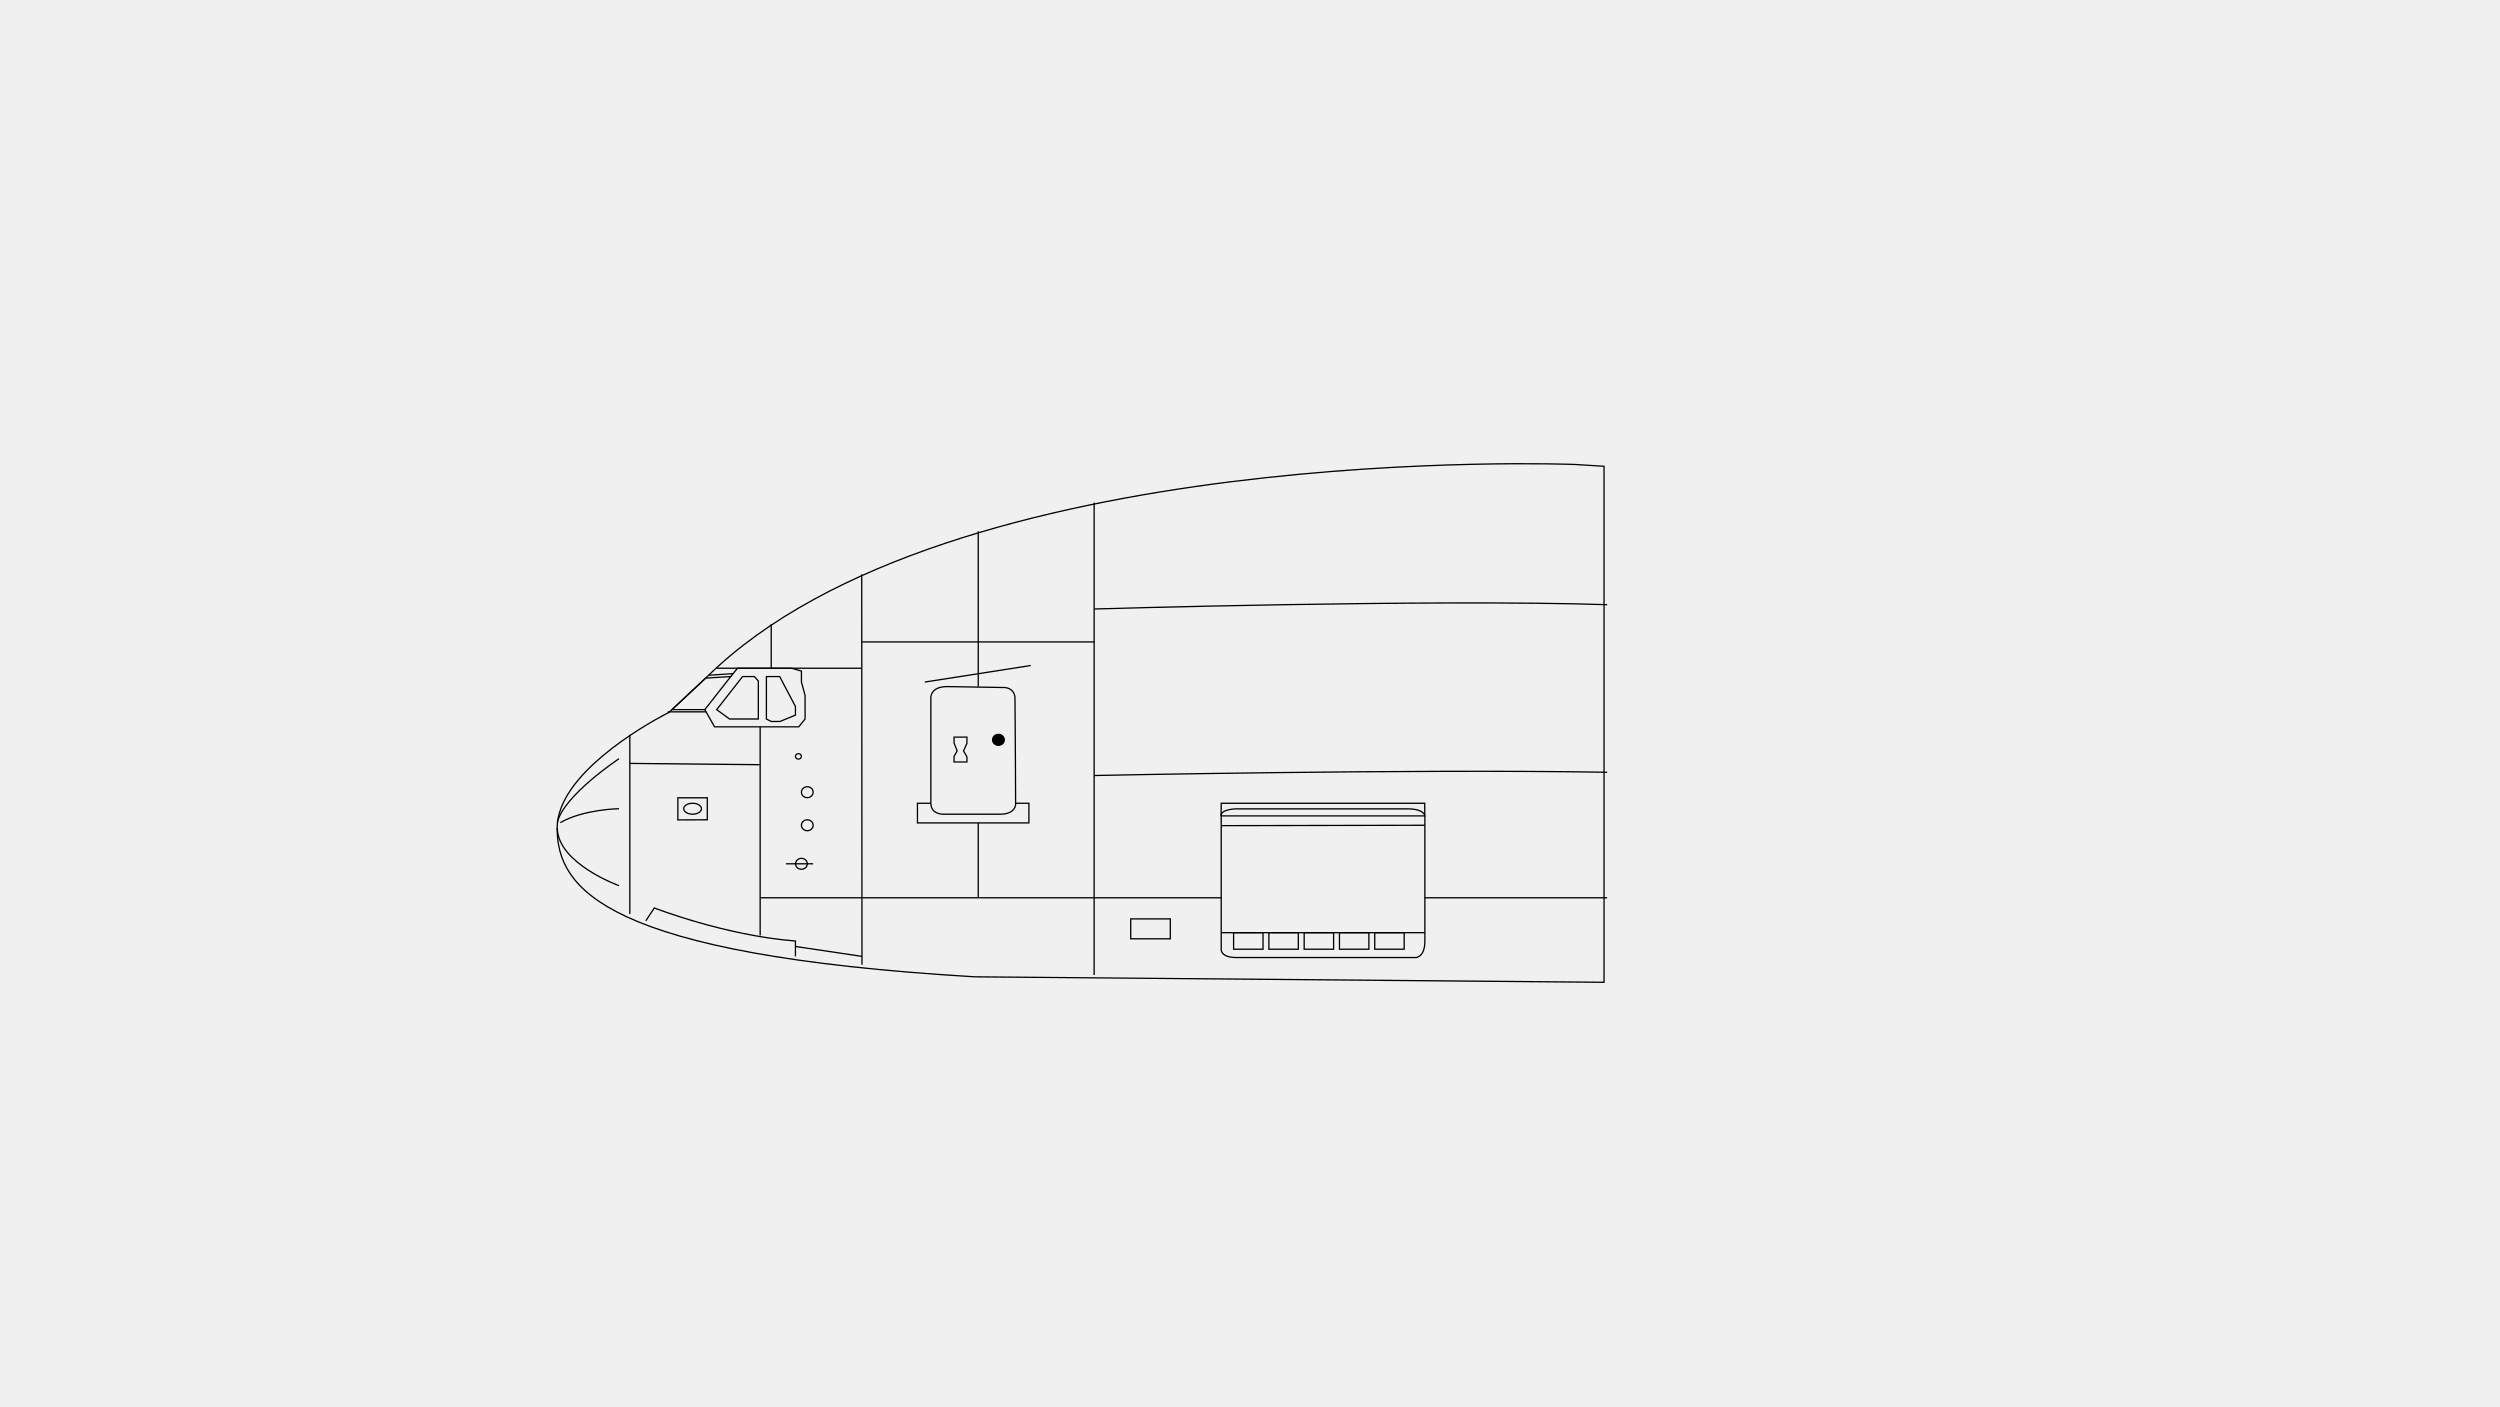
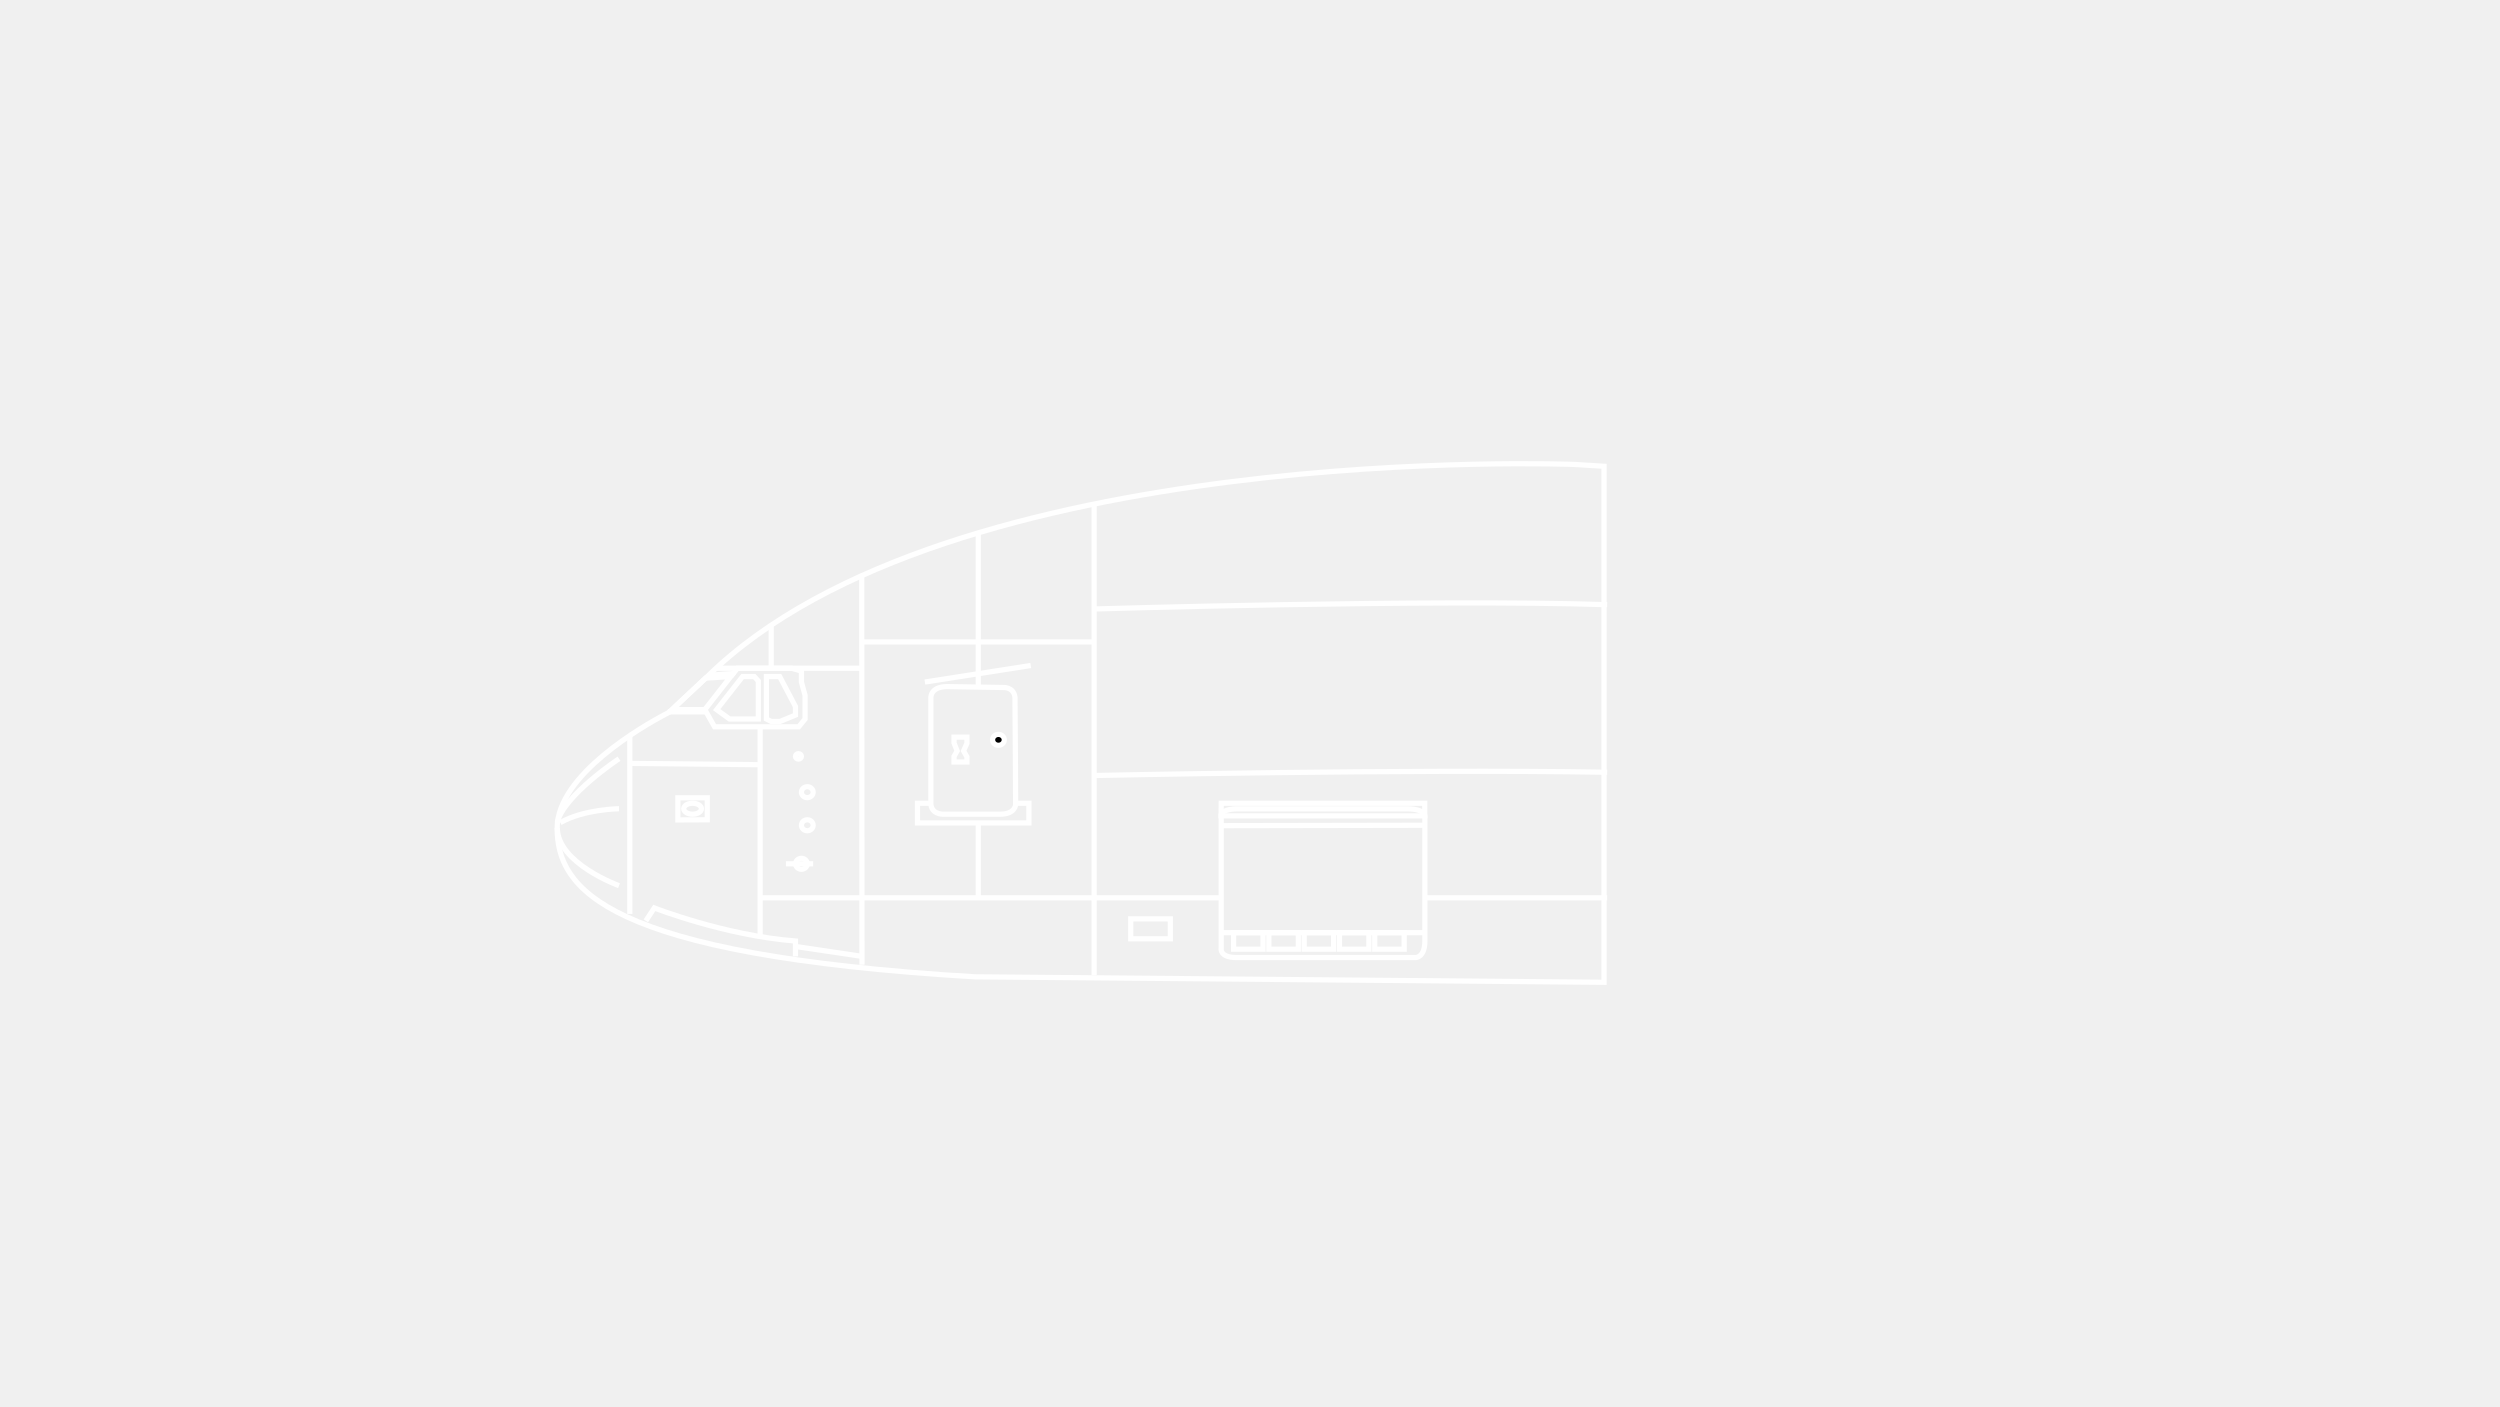
<svg xmlns="http://www.w3.org/2000/svg" version="1.1" id="Layer_1" x="0px" y="0px" viewBox="0 0 1920 1080" style="enable-background:new 0 0 1920 1080;" xml:space="preserve">
  <style type="text/css">
- 	.st0{fill:none;stroke:#000000;stroke-miterlimit:10;}
- 	.st1{stroke:#000000;stroke-miterlimit:10;}
+ 	.st0{fill:none;stroke:#fff;stroke-miterlimit:10;stroke-width:4px;}
+ 	.st1{stroke:#fff;stroke-miterlimit:10;stroke-width:4px;}
</style>
  <path class="st0" d="M1209.4,356.7c0,0-481-19-666.2,162.9l-29.4,27.5c0,0-1.2,0.6-3.3,1.7c-15.6,8.3-82.6,46.1-82.6,87.2  c0,46.5,36.1,97.3,320.7,114.2l483.3,4.2V358.1L1209.4,356.7z" />
  <path class="st0" d="M475.4,621.1c0,0-27,0.3-45.1,10.7" />
  <path class="st0" d="M475.4,582.7c0,0-42.5,28.1-47.4,49" />
  <path class="st0" d="M475.4,680.2c0,0-47.1-17-47.4-44.3" />
  <polyline class="st0" points="483.7,564.3 483.7,586.3 483.7,701.9 " />
  <line class="st0" x1="583.8" y1="587.3" x2="483.7" y2="586.3" />
  <line class="st0" x1="592.3" y1="479.5" x2="592.3" y2="513.2" />
  <line class="st0" x1="661.8" y1="441.1" x2="662" y2="740.9" />
  <line class="st0" x1="583.8" y1="718.4" x2="583.8" y2="558.2" />
  <path class="st0" d="M496,707.2l6.5-9.9c0,0,54.2,21.2,108.4,25.4v11.8" />
  <line class="st0" x1="662" y1="734.5" x2="610.9" y2="726.9" />
  <polygon class="st0" points="516.1,545 541.3,545 561.2,519.6 541.9,520.8 " />
  <polygon class="st0" points="570.3,519.6 550.4,545 560.3,552.2 582.4,552.2 582.4,523 579.3,519.6 " />
  <polygon class="st0" points="588.6,519.6 588.6,552.2 592.3,554.1 599,554.1 610.9,549.2 610.9,542.6 598.8,519.6 " />
  <polyline class="st0" points="541.3,545 548.8,558.2 613.4,558.2 618.3,552.2 618.3,534.1 615.5,523.8 615.5,515.4 607.9,513.2   566.4,513.2 561.2,519.6 " />
  <polyline class="st0" points="583.8,689.5 840.3,689.5 840.3,748.8 " />
  <polyline class="st0" points="840.3,386 840.3,689.5 937.9,689.5 " />
  <line class="st0" x1="751.3" y1="408" x2="751.3" y2="527.3" />
  <line class="st0" x1="662" y1="493" x2="840.3" y2="493" />
  <polyline class="st0" points="662,513.2 607.9,513.2 550.4,513.2 " />
  <polygon class="st0" points="520.6,612.7 520.6,629.7 543.2,629.6 543.2,612.7 " />
  <ellipse class="st0" cx="531.9" cy="621.1" rx="6.8" ry="4.2" />
  <ellipse class="st0" cx="620" cy="608.4" rx="4.5" ry="4.2" />
  <ellipse class="st0" cx="620" cy="633.8" rx="4.5" ry="4.2" />
  <ellipse class="st0" cx="615.5" cy="663.4" rx="4.5" ry="4.2" />
  <ellipse class="st0" cx="613.2" cy="580.9" rx="2.3" ry="2.1" />
  <line class="st0" x1="603.6" y1="663.4" x2="624.5" y2="663.4" />
  <line class="st0" x1="710.3" y1="523.8" x2="791.6" y2="511.1" />
  <path class="st0" d="M727.5,527.3l42.8,0.7c0,0,8.2-0.7,9.2,7.5c0.2,12,0.5,82.4,0.5,82.4s-0.2,7.4-11.8,7.4c-13.6,0-44.3,0-44.3,0  s-9,0-9-8.5s0-80.4,0-80.4S713.9,527.3,727.5,527.3z" />
  <polygon class="st0" points="737.4,566.1 732.7,566.1 732.7,570.6 735.1,576.7 732.7,580.9 732.7,585.2 737.4,585.2 742.6,585.2   742.6,581.2 740,576.7 742.6,570.9 742.6,566.1 " />
  <ellipse class="st1" cx="766.8" cy="568.2" rx="4.5" ry="4.2" />
  <path class="st1" d="M714.8,616.9" />
  <polyline class="st0" points="780,616.9 790.2,616.9 790.2,632 704.6,632 704.6,616.9 714.8,616.9 " />
  <line class="st0" x1="751.3" y1="632" x2="751.3" y2="689.5" />
  <rect x="868.4" y="705.7" class="st0" width="30.4" height="15.3" />
  <path class="st0" d="M937.9,625.4v8.8v93.8c0,0-1.8,7.4,11.8,7.4c13.6,0,137.6,0,137.6,0s7,0,7-12.7c0-1.2,0-3,0-5.2  c0-22.2,0-90.8,0-90.8s0-5.5-13.6-5.5c-13.6,0-130.7,0-130.7,0S939.7,621.1,937.9,625.4z" />
  <line class="st0" x1="1094.2" y1="633.8" x2="937.9" y2="634.1" />
  <polyline class="st0" points="937.9,716.3 945.7,716.3 1094.2,716.3 " />
  <path class="st0" d="M945.2,718.4" />
  <polyline class="st0" points="1094.2,689.5 1218,689.5 1234.3,689.5 " />
  <path class="st0" d="M840.3,595.6c0,0,240.4-5.1,394-2.5" />
  <path class="st0" d="M840.3,467.7c0,0,258.5-7.7,394-3.3" />
  <line class="st0" x1="542.3" y1="546.7" x2="512.8" y2="546.7" />
  <line class="st0" x1="544.3" y1="518.6" x2="563.1" y2="517.3" />
  <polygon class="st0" points="937.9,616.9 1094.2,616.9 1094.2,626.6 937.8,626.6 " />
  <rect x="947.4" y="716.3" class="st0" width="22.6" height="12.7" />
  <rect x="974.5" y="716.3" class="st0" width="22.6" height="12.7" />
  <rect x="1001.6" y="716.3" class="st0" width="22.6" height="12.7" />
  <rect x="1028.7" y="716.3" class="st0" width="22.6" height="12.7" />
  <rect x="1055.8" y="716.3" class="st0" width="22.6" height="12.7" />
</svg>
